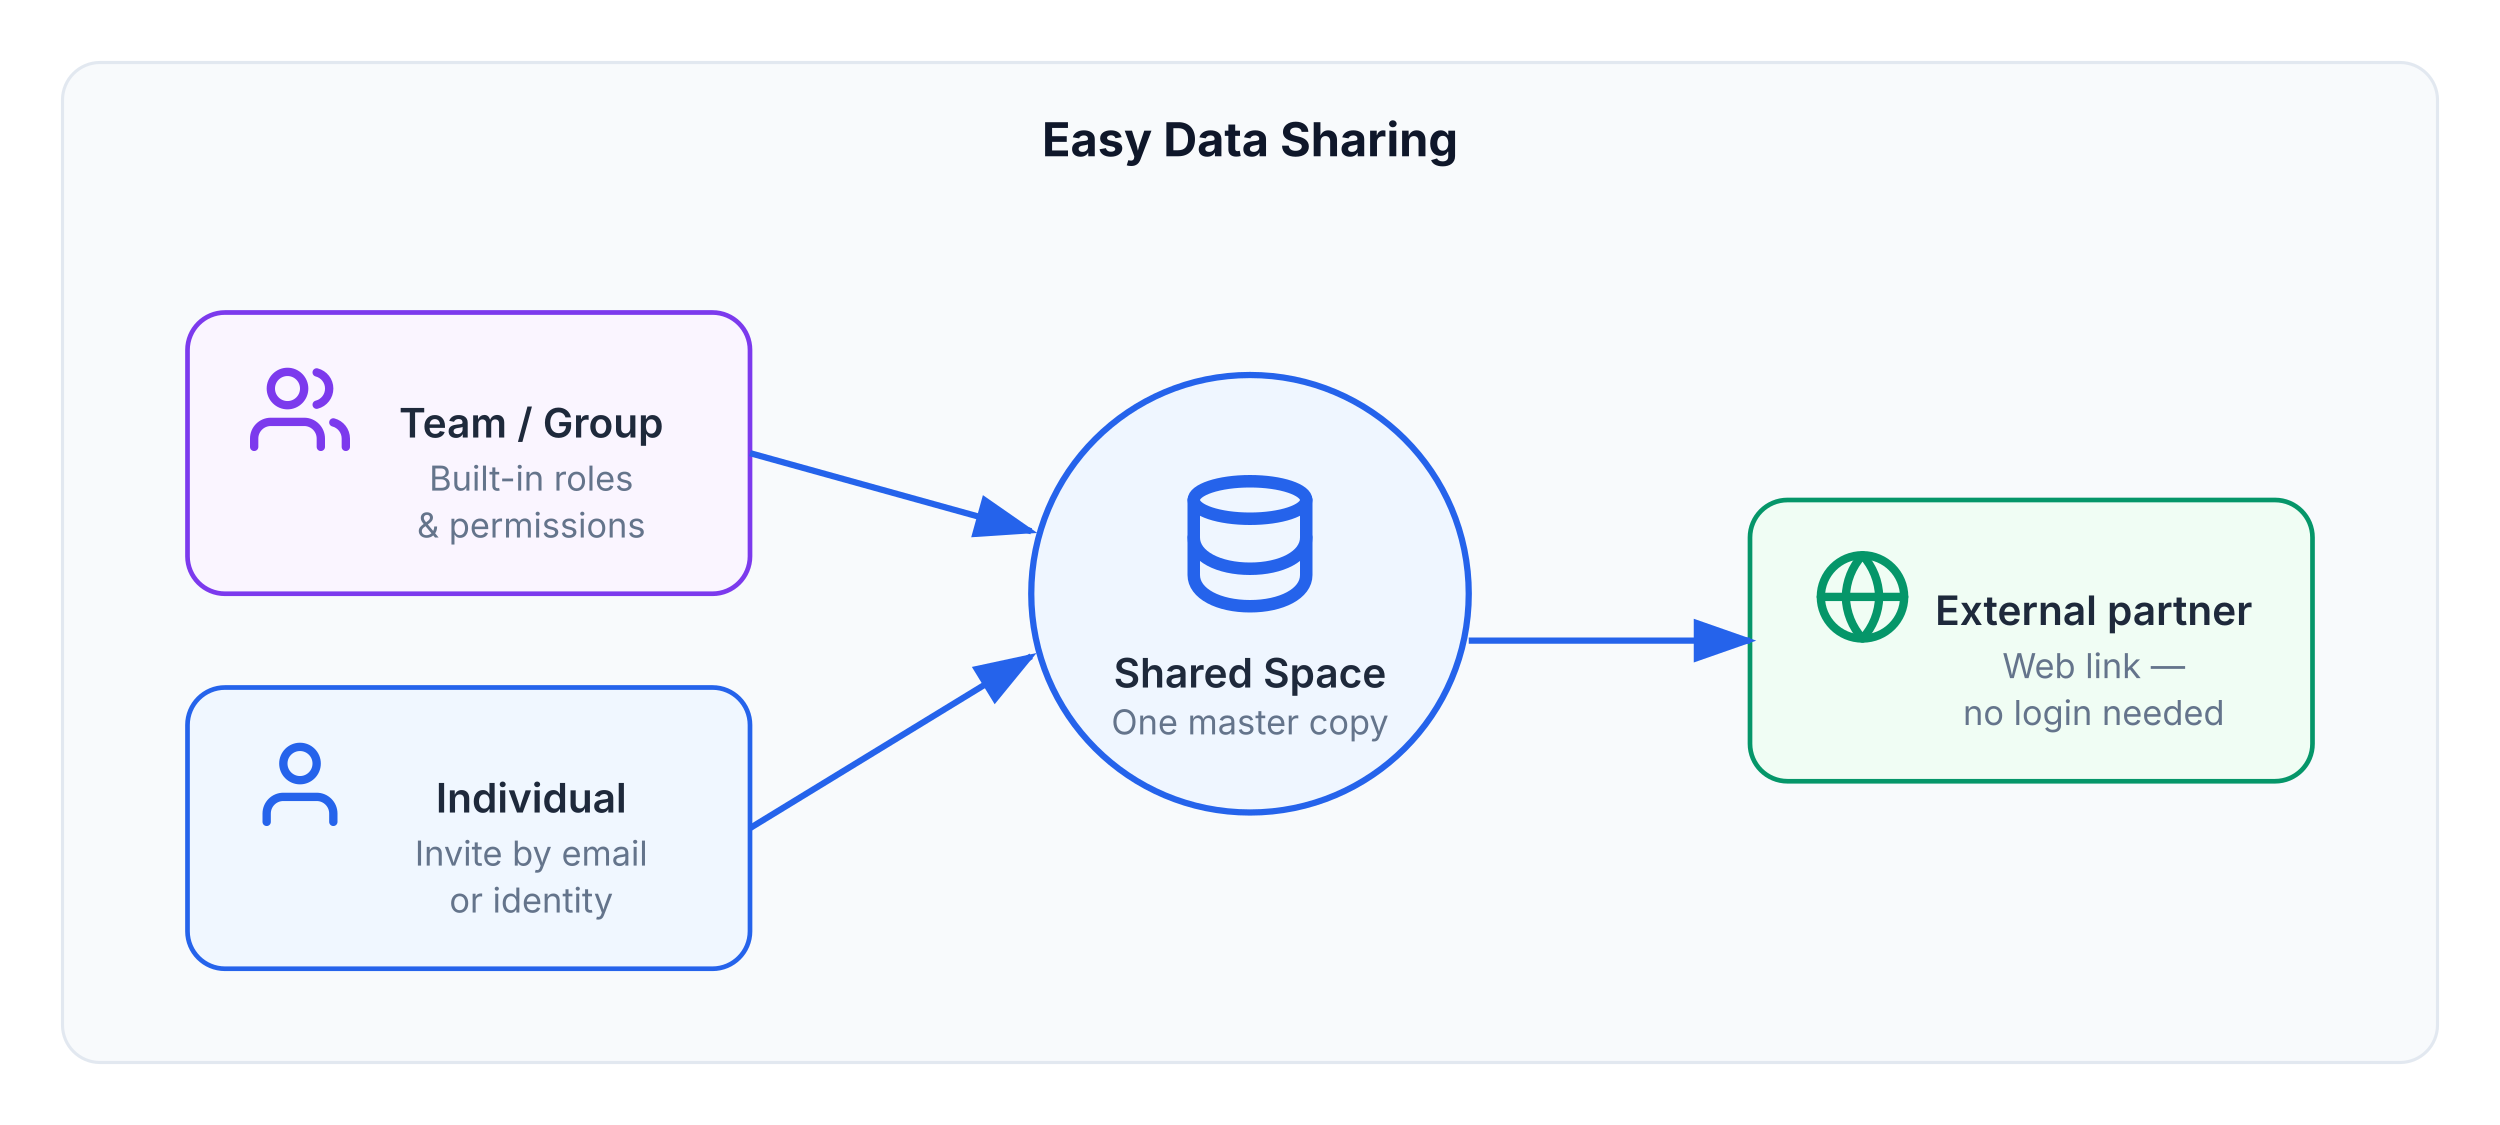
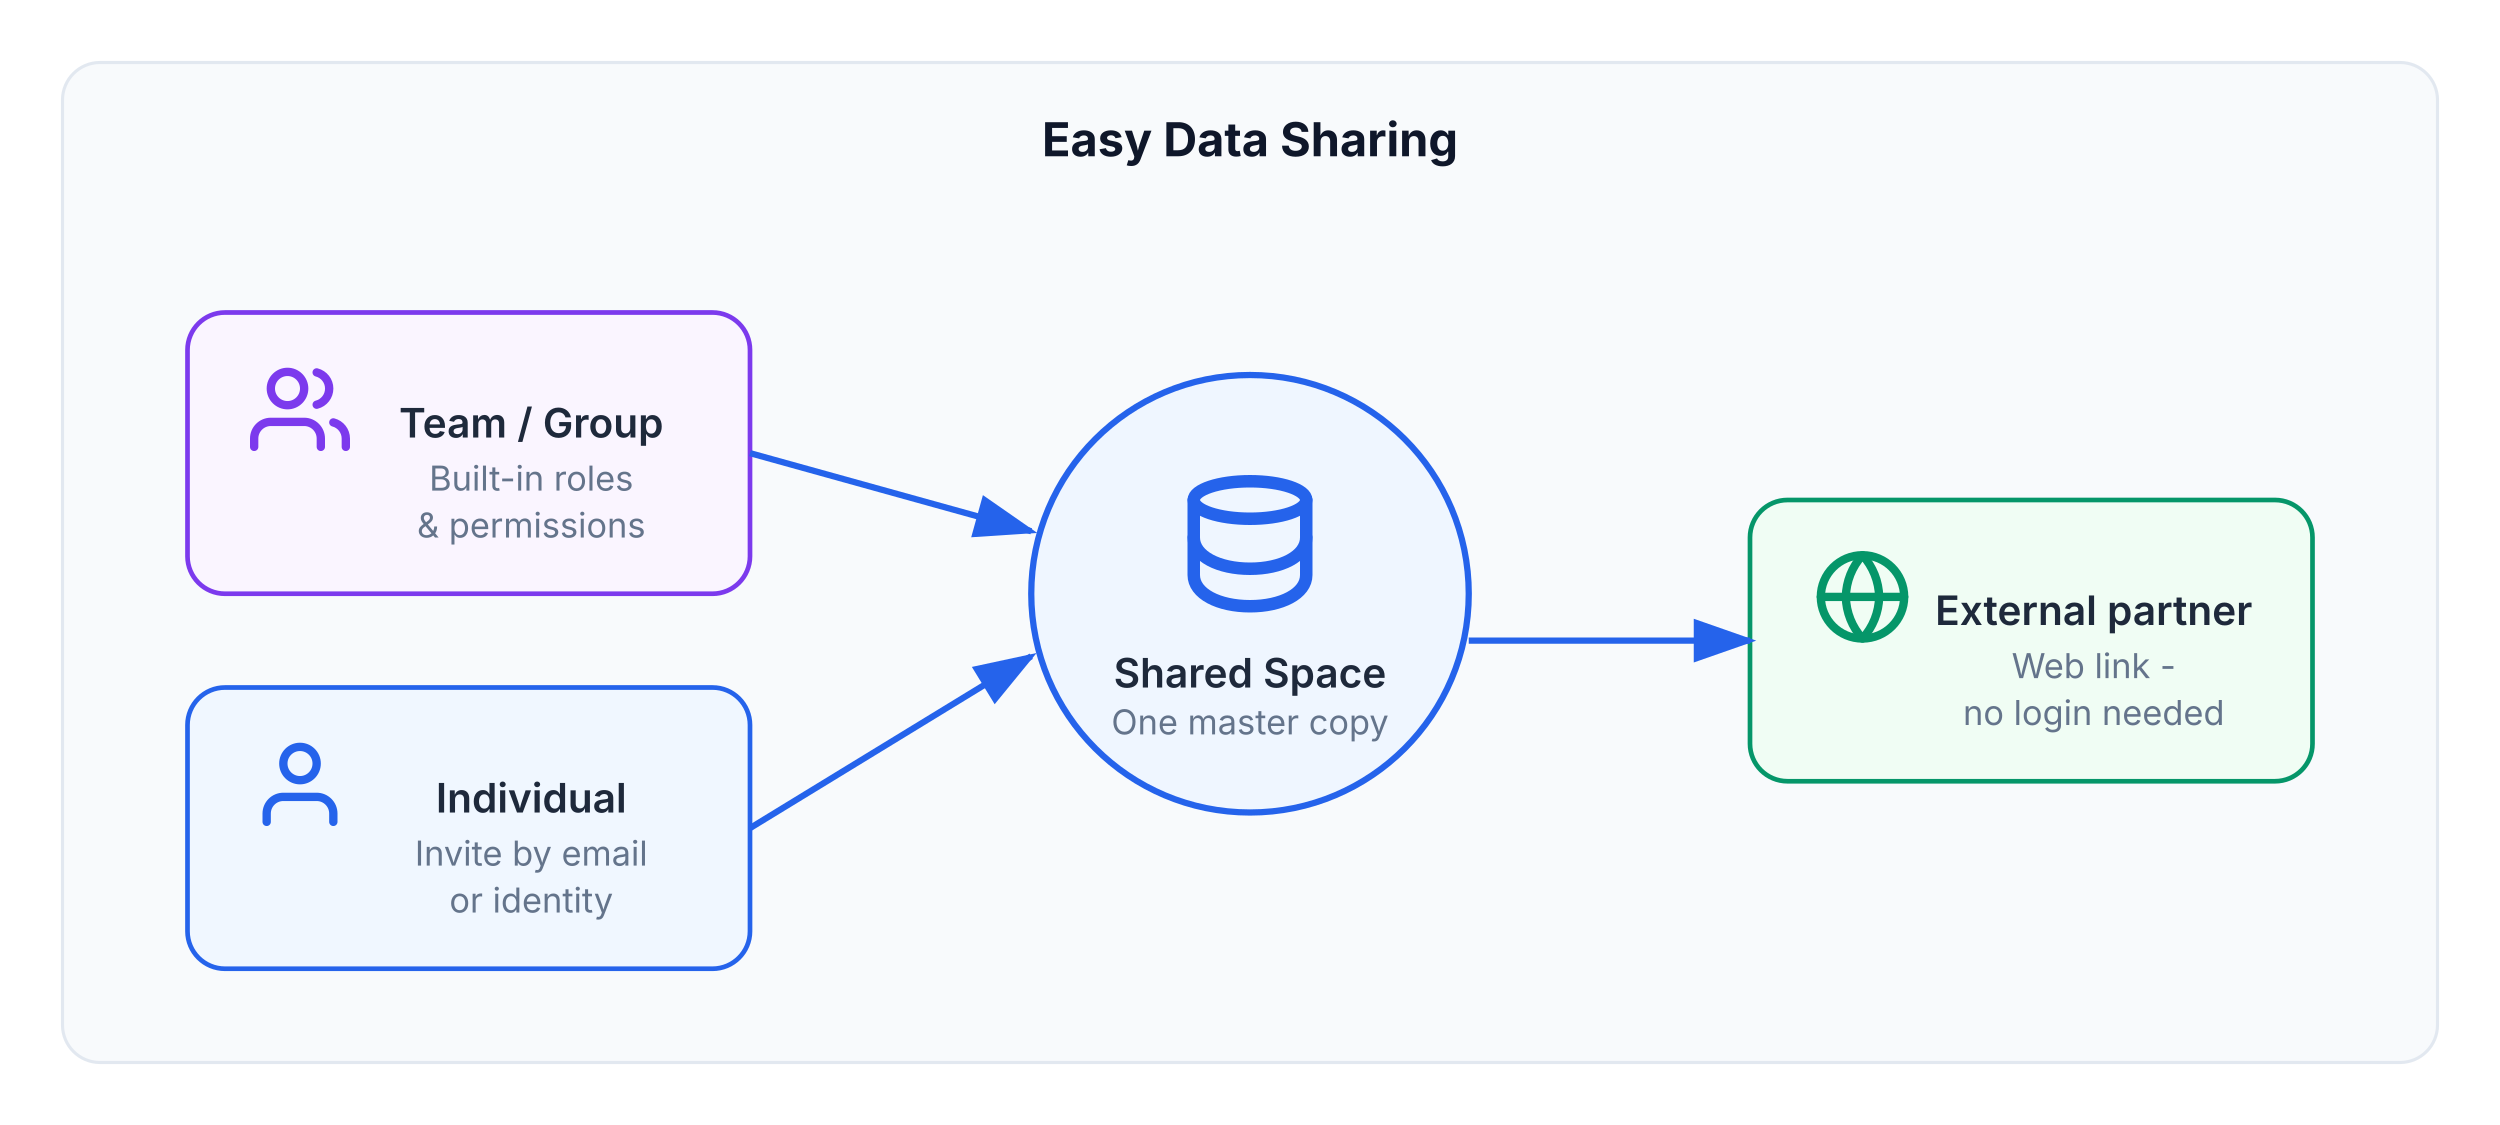
<svg xmlns="http://www.w3.org/2000/svg" viewBox="0 0 800 360" width="800" height="360">
  <defs>
    <style>
      .icon { fill: none; stroke: #2563eb; stroke-width: 2; stroke-linecap: round; stroke-linejoin: round; }
      .icon-org { fill: none; stroke: #7c3aed; stroke-width: 2; stroke-linecap: round; stroke-linejoin: round; }
      .icon-ext { fill: none; stroke: #059669; stroke-width: 2; stroke-linecap: round; stroke-linejoin: round; }
      .label { font-family: system-ui, -apple-system, sans-serif; font-size: 13px; font-weight: 600; fill: #1e293b; text-anchor: middle; }
      .sublabel { font-family: system-ui, -apple-system, sans-serif; font-size: 11px; fill: #64748b; text-anchor: middle; }
      .head { font-family: system-ui, -apple-system, sans-serif; font-size: 15px; font-weight: 700; fill: #0f172a; text-anchor: middle; }
      .bg { fill: #f8fafc; stroke: #e2e8f0; stroke-width: 1; rx: 12; }
      .center-bg { fill: #eff6ff; stroke: #2563eb; stroke-width: 2; rx: 50%; }
      .arrow { stroke: #2563eb; stroke-width: 2; fill: none; marker-end: url(#arrowhead); }
    </style>
    <marker id="arrowhead" markerWidth="10" markerHeight="7" refX="9" refY="3.5" orient="auto">
      <polygon points="0 0, 10 3.5, 0 7" fill="#2563eb" />
    </marker>
  </defs>
  <rect x="20" y="20" width="760" height="320" class="bg" />
  <text x="400" y="50" class="head">Easy Data Sharing</text>
  <circle cx="400" cy="190" r="70" class="center-bg" />
  <svg x="376" y="150" width="48" height="48" viewBox="0 0 24 24">
    <ellipse cx="12" cy="5" rx="9" ry="3" class="icon" />
    <path d="M3 5v6c0 3 4 5 9 5s9-2 9-5V5" class="icon" />
    <path d="M3 11v6c0 3 4 5 9 5s9-2 9-5v-6" class="icon" />
  </svg>
  <text x="400" y="220" class="label">Shared Space</text>
  <text x="400" y="235" class="sublabel">One master copy</text>
  <rect x="60" y="100" width="180" height="90" class="bg" style="stroke:#7c3aed; stroke-width:1.5; fill:#faf5ff;" />
  <svg x="80" y="115" width="32" height="32" viewBox="0 0 24 24">
    <path d="M17 21v-2a4 4 0 0 0-4-4H5a4 4 0 0 0-4 4v2" class="icon-org" />
    <circle cx="9" cy="7" r="4" class="icon-org" />
    <path d="M23 21v-2a4 4 0 0 0-3-3.87" class="icon-org" />
    <path d="M16 3.13a4 4 0 0 1 0 7.75" class="icon-org" />
  </svg>
  <text x="170" y="140" class="label">Team / Group</text>
  <text x="170" y="157" class="sublabel">Built-in roles</text>
  <text x="170" y="172" class="sublabel">&amp; permissions</text>
  <rect x="60" y="220" width="180" height="90" class="bg" style="stroke:#2563eb; stroke-width:1.5; fill:#f0f7ff;" />
  <svg x="80" y="235" width="32" height="32" viewBox="0 0 24 24">
    <path d="M20 21v-2a4 4 0 0 0-4-4H8a4 4 0 0 0-4 4v2" class="icon" />
    <circle cx="12" cy="7" r="4" class="icon" />
  </svg>
  <text x="170" y="260" class="label">Individual</text>
  <text x="170" y="277" class="sublabel">Invite by email</text>
  <text x="170" y="292" class="sublabel">or identity</text>
  <rect x="560" y="160" width="180" height="90" class="bg" style="stroke:#059669; stroke-width:1.5; fill:#f0fdf4;" />
  <svg x="580" y="175" width="32" height="32" viewBox="0 0 24 24">
    <circle cx="12" cy="12" r="10" class="icon-ext" />
    <path d="M2 12h20" class="icon-ext" />
    <path d="M12 2a15.3 15.3 0 0 1 4 10 15.3 15.3 0 0 1-4 10 15.3 15.3 0 0 1-4-10 15.3 15.3 0 0 1 4-10z" class="icon-ext" />
  </svg>
  <text x="670" y="200" class="label">External partner</text>
-   <text x="670" y="217" class="sublabel">Web link —</text>
+   <text x="670" y="217" class="sublabel">Web link -</text>
  <text x="670" y="232" class="sublabel">no login needed</text>
  <line x1="240" y1="145" x2="330" y2="170" class="arrow" />
  <line x1="240" y1="265" x2="330" y2="210" class="arrow" />
  <line x1="470" y1="205" x2="560" y2="205" class="arrow" />
</svg>
